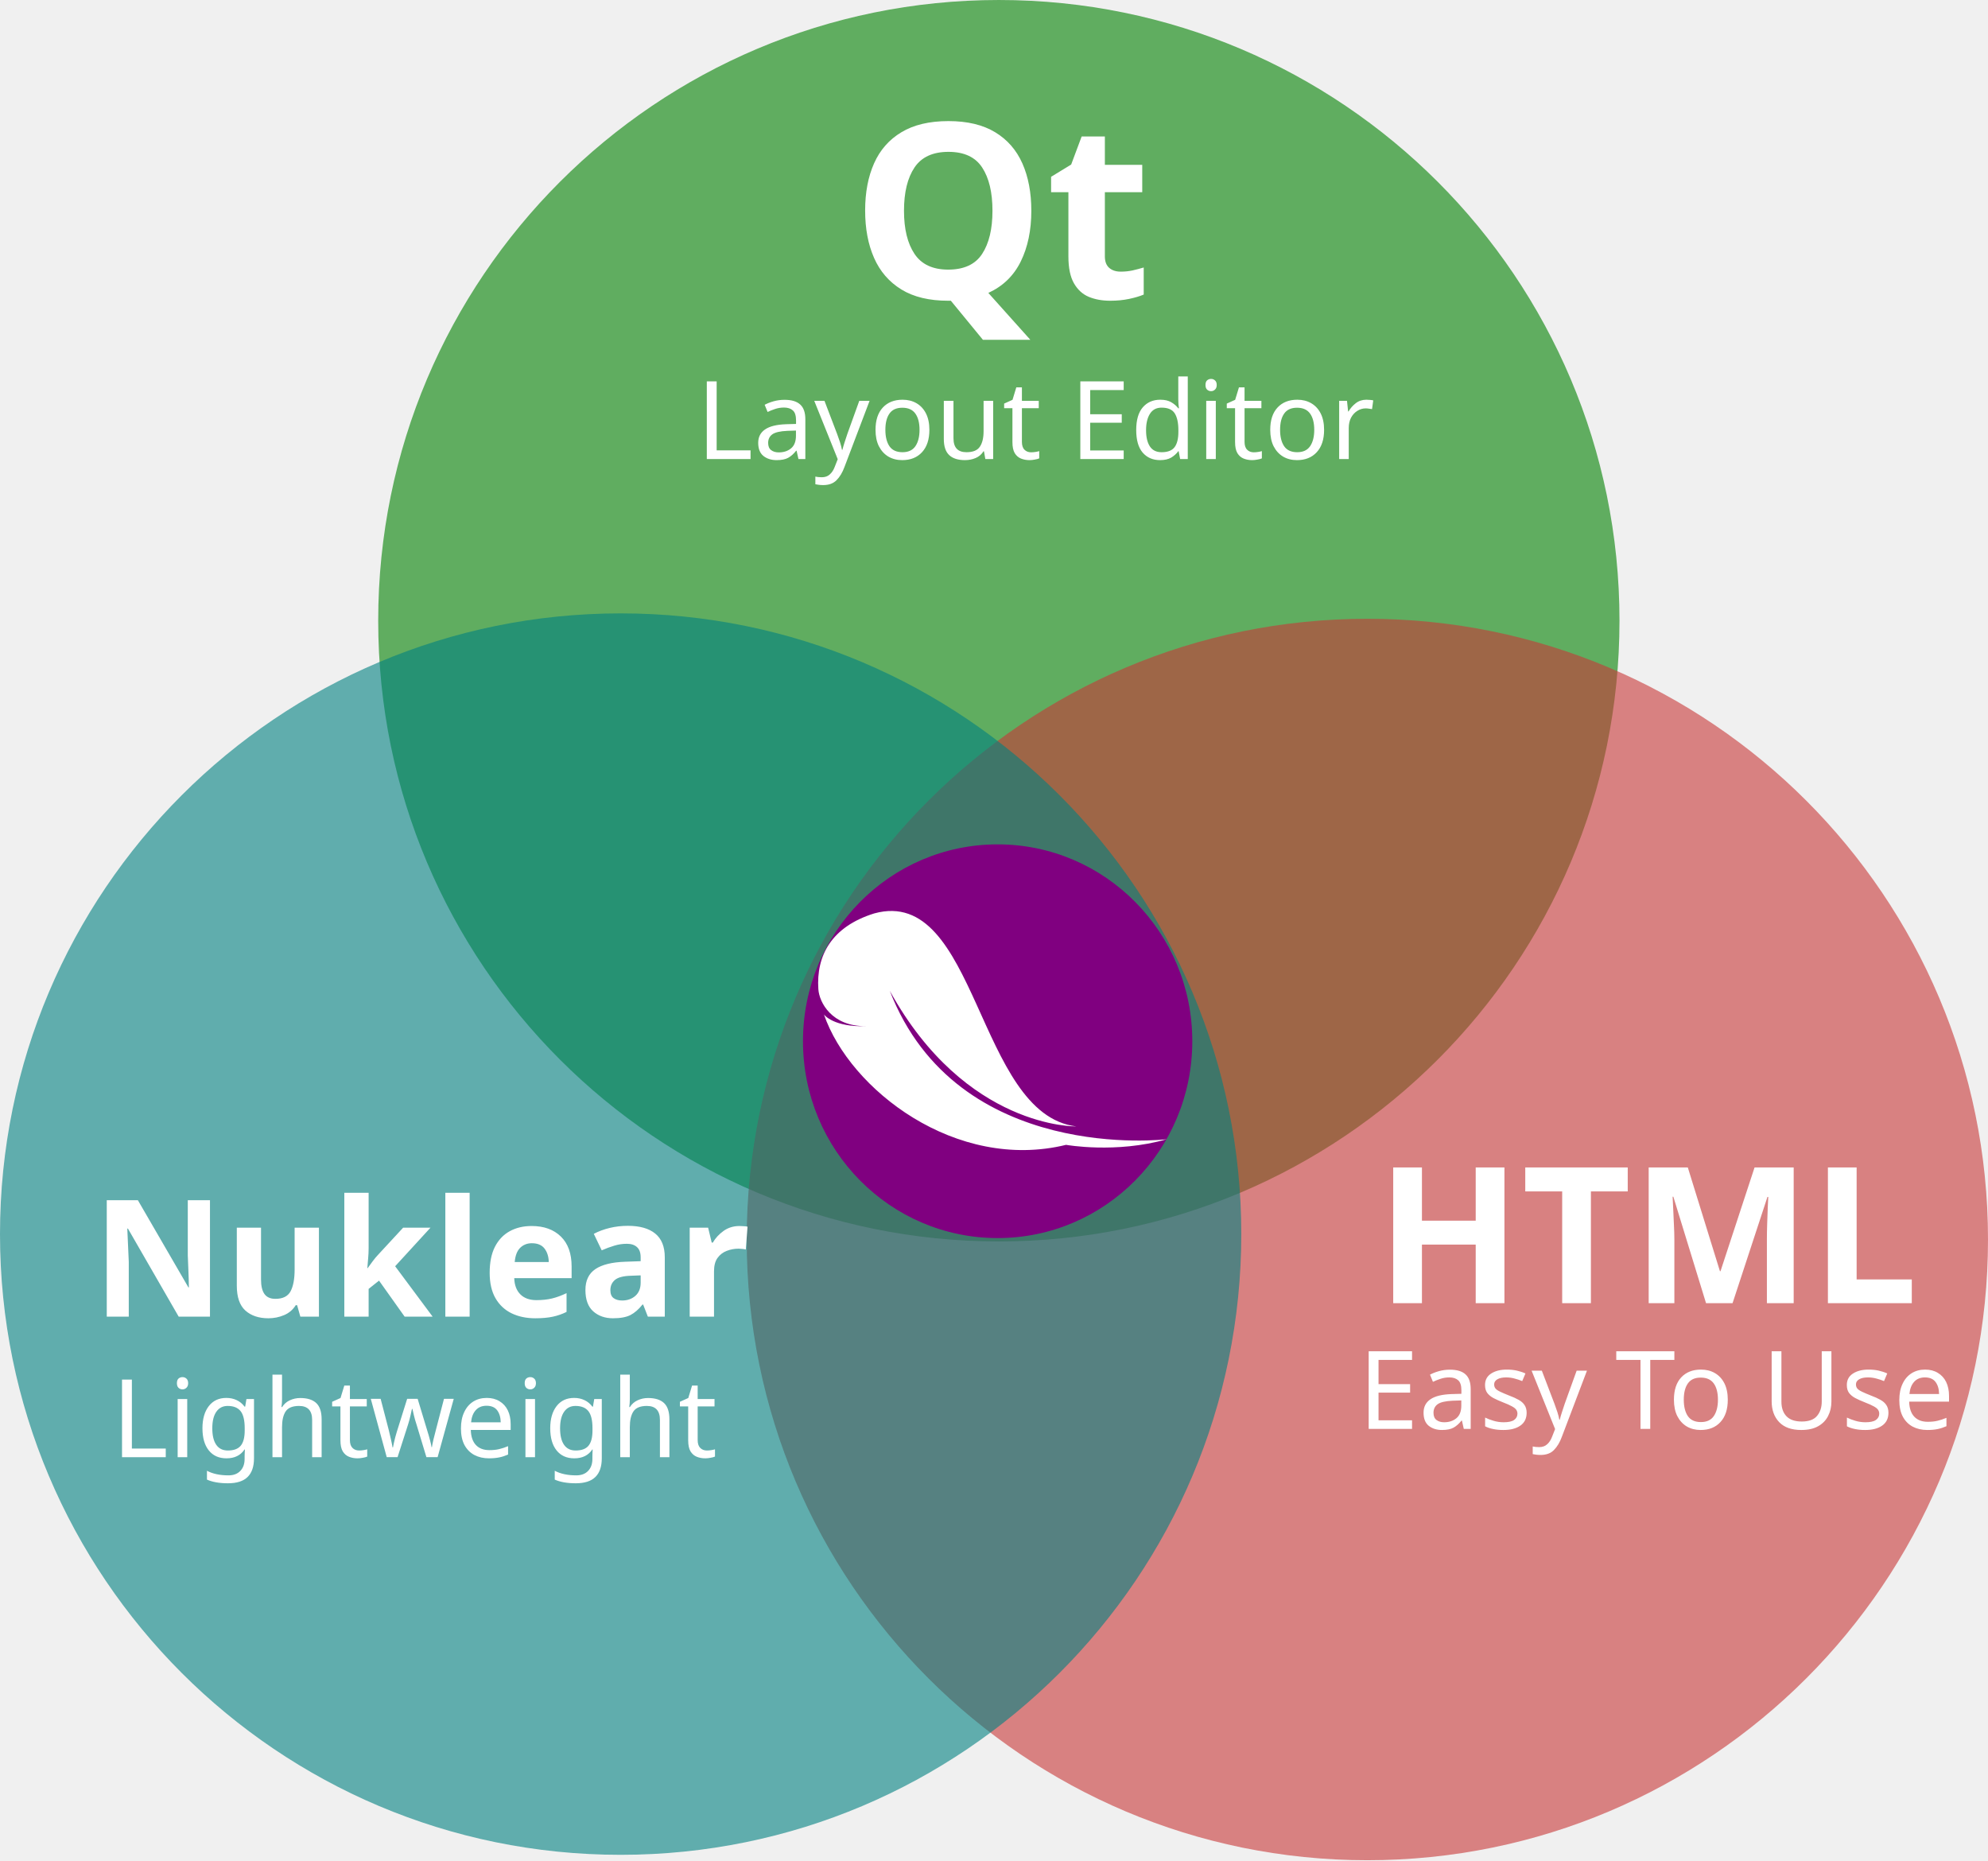
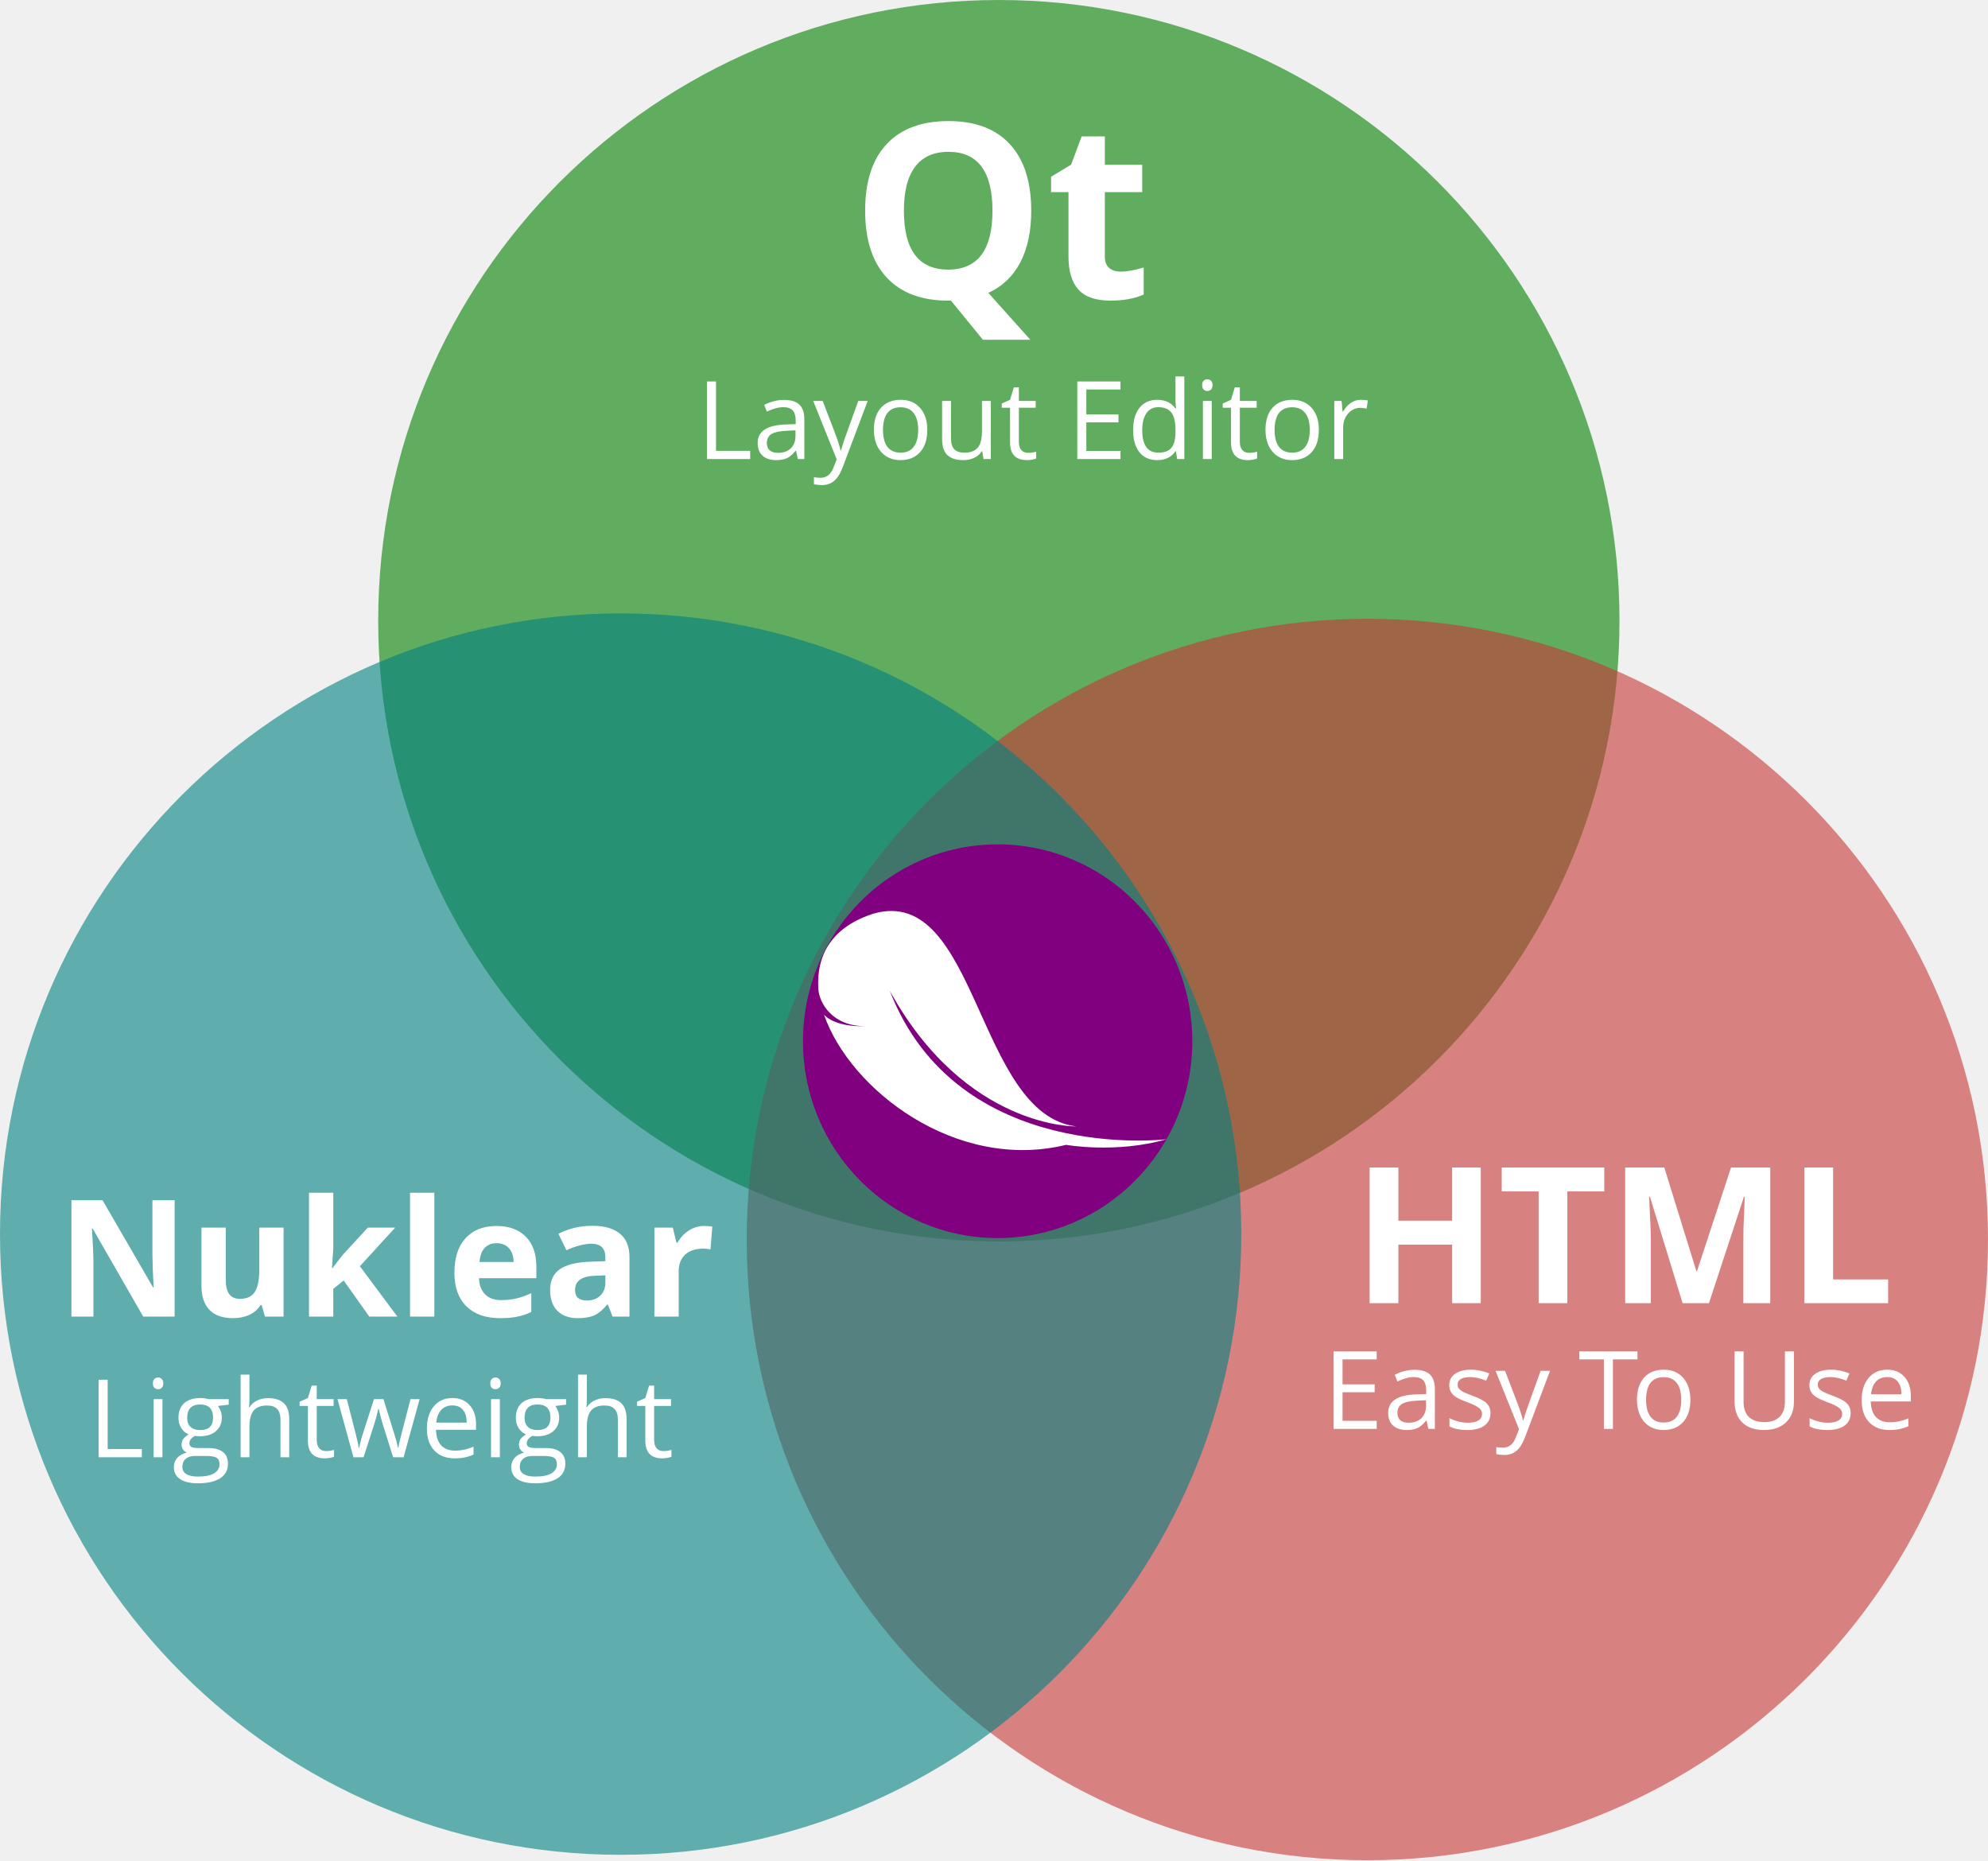
- <svg xmlns="http://www.w3.org/2000/svg" width="337.39" height="315.665" id="svg2" version="1.1">
-   <defs id="defs4" />
-   <g id="layer1" transform="translate(-62.85715,-38.07646)">
-     <path style="opacity:0.6;color:#000000;fill:#008000;fill-opacity:1;fill-rule:nonzero;stroke:none;stroke-width:7.6;marker:none;visibility:visible;display:inline;overflow:visible;enable-background:accumulate" id="path2985" d="m 540,220.934 c 0,100.989 -81.868,182.857 -182.857,182.857 -100.989,0 -182.857,-81.868 -182.857,-182.857 0,-100.989 81.868,-182.857 182.857,-182.857 C 458.132,38.076 540,119.944 540,220.934 z" transform="matrix(0.5760309,0,0,0.5760309,26.64949,16.14324)" />
-     <path transform="matrix(0.5760309,0,0,0.5760309,89.18999,121.1454)" style="opacity:0.6;color:#000000;fill:#c83737;fill-opacity:1;fill-rule:nonzero;stroke:none;stroke-width:7.6;marker:none;visibility:visible;display:inline;overflow:visible;enable-background:accumulate" id="path2985-1" d="m 540,220.934 c 0,100.989 -81.868,182.857 -182.857,182.857 -100.989,0 -182.857,-81.868 -182.857,-182.857 0,-100.989 81.868,-182.857 182.857,-182.857 C 458.132,38.076 540,119.944 540,220.934 z" />
-     <path transform="matrix(0.5760309,0,0,0.5760309,-37.5368,120.2281)" style="opacity:0.6;color:#000000;fill:#008080;fill-opacity:1;fill-rule:nonzero;stroke:none;stroke-width:7.6;marker:none;visibility:visible;display:inline;overflow:visible;enable-background:accumulate" id="path2985-1-7" d="m 540,220.934 c 0,100.989 -81.868,182.857 -182.857,182.857 -100.989,0 -182.857,-81.868 -182.857,-182.857 0,-100.989 81.868,-182.857 182.857,-182.857 C 458.132,38.076 540,119.944 540,220.934 z" />
-     <text xml:space="preserve" style="font-size:23.041px;font-style:normal;font-weight:normal;line-height:125%;letter-spacing:0px;word-spacing:0px;fill:#000000;fill-opacity:1;stroke:none;font-family:Sans" x="207.276" y="88.685" id="text3025">
-       <tspan id="tspan3027" x="207.276" y="88.685" style="font-size:41.474px;font-style:normal;font-variant:normal;font-weight:bold;font-stretch:normal;fill:#ffffff;font-family:Segoe UI;-inkscape-font-specification:Segoe UI Bold">Qt</tspan>
+ <svg xmlns="http://www.w3.org/2000/svg" version="1.1" viewBox="0 0 337.39 315.665">
+   <g transform="translate(-62.85715,-38.07646)">
+     <path opacity="0.6" style="enable-background:accumulate;color:#000000;" d="m540,220.934c0,100.989-81.868,182.857-182.857,182.857s-182.857-81.868-182.857-182.857,81.868-182.857,182.857-182.857c100.989-0.001,182.857,81.867,182.857,182.857z" fill-rule="nonzero" transform="matrix(0.5760309,0,0,0.5760309,26.64949,16.14324)" fill="#008000" />
+     <path opacity="0.6" style="enable-background:accumulate;color:#000000;" d="m540,220.934c0,100.989-81.868,182.857-182.857,182.857s-182.857-81.868-182.857-182.857,81.868-182.857,182.857-182.857c100.989-0.001,182.857,81.867,182.857,182.857z" fill-rule="nonzero" transform="matrix(0.5760309,0,0,0.5760309,89.18999,121.1454)" fill="#c83737" />
+     <path opacity="0.6" style="enable-background:accumulate;color:#000000;" d="m540,220.934c0,100.989-81.868,182.857-182.857,182.857s-182.857-81.868-182.857-182.857,81.868-182.857,182.857-182.857c100.989-0.001,182.857,81.867,182.857,182.857z" fill-rule="nonzero" transform="matrix(0.5760309,0,0,0.5760309,-37.5368,120.2281)" fill="#008080" />
+     <text style="letter-spacing:0px;word-spacing:0px;" font-weight="normal" xml:space="preserve" font-size="23.041px" font-style="normal" y="88.685" x="207.276" font-family="Sans" line-height="125%" fill="#000000">
+       <tspan font-weight="bold" font-size="41.474px" font-style="normal" font-stretch="normal" font-variant="normal" y="88.685" x="207.276" font-family="Open Sans" fill="#ffffff">Qt</tspan>
    </text>
-     <text xml:space="preserve" style="font-size:27.649px;font-style:normal;font-variant:normal;font-weight:bold;font-stretch:normal;line-height:125%;letter-spacing:0px;word-spacing:0px;fill:#ffffff;fill-opacity:1;stroke:none;font-family:Segoe UI;-inkscape-font-specification:Segoe UI Bold" x="78.492" y="261.494" id="text3029">
-       <tspan id="tspan3031" x="78.492" y="261.494">Nuklear</tspan>
+     <text style="letter-spacing:0px;word-spacing:0px;" font-weight="bold" xml:space="preserve" font-size="27.649px" font-stretch="normal" line-height="125%" font-variant="normal" y="261.494" x="72.492" font-family="Segoe UI" font-style="normal" fill="#ffffff">
+       <tspan font-weight="bold" font-style="normal" font-stretch="normal" font-variant="normal" y="261.494" x="72.492" font-family="Open Sans">Nuklear</tspan>
    </text>
-     <text xml:space="preserve" style="font-size:27.649px;font-style:normal;font-variant:normal;font-weight:bold;font-stretch:normal;line-height:125%;letter-spacing:0px;word-spacing:0px;fill:#ffffff;fill-opacity:1;stroke:none;font-family:Segoe UI;-inkscape-font-specification:Segoe UI Bold" x="296.399" y="259.215" id="text3029-9">
-       <tspan id="tspan3031-4" x="296.399" y="259.215" style="font-size:32.258px">HTML</tspan>
+     <text style="letter-spacing:0px;word-spacing:0px;" font-weight="bold" xml:space="preserve" font-size="27.649px" font-stretch="normal" line-height="125%" font-variant="normal" y="259.215" x="292.399" font-family="Segoe UI" font-style="normal" fill="#ffffff">
+       <tspan font-weight="bold" font-size="32.258px" font-style="normal" font-stretch="normal" font-variant="normal" y="259.215" x="292.399" font-family="Open Sans">HTML</tspan>
    </text>
-     <path style="color:#000000;fill:#800080;fill-opacity:1;fill-rule:nonzero;stroke:none;stroke-width:7.6;marker:none;visibility:visible;display:inline;overflow:visible;enable-background:accumulate" id="path3855" d="m 357.089,159.108 c 0,112.276 -91.017,203.293 -203.293,203.293 -112.276,0 -203.293,-91.017 -203.293,-203.293 0,-112.276 91.017,-203.293 203.293,-203.293 112.276,0 203.293,91.017 203.293,203.293 z" transform="matrix(0.1625067,0,0,0.1643148,207.1762,188.6197)" />
-     <path id="path3065-7" style="fill:#ffffff;fill-opacity:1;stroke:none" d="m 213.865,206.21 c 11.451,29.528 46.988,25.187 46.988,25.187 -8.577,2.469 -17.07,0.95 -17.07,0.95 -18.649,4.569 -36.704,-9.364 -41.092,-22.129 0.078,0.137 1.713,2.167 7.143,1.992 -5.835,0.062 -7.939,-4.047 -8.091,-6.269 -0.388,-5.677 2.213,-10.604 9.481,-12.865 17.566,-4.824 17.359,34.066 34.28,36.142 0,0 -18.727,0.417 -31.639,-23.007 z" />
-     <text xml:space="preserve" style="font-size:18.433px;font-style:normal;font-weight:bold;line-height:125%;letter-spacing:0px;word-spacing:0px;fill:#ffffff;fill-opacity:1;stroke:none;font-family:Sans;-inkscape-font-specification:Sans Bold" x="81.784" y="285.358" id="text3103">
-       <tspan id="tspan3105" x="81.784" y="285.358" style="font-style:normal;font-variant:normal;font-weight:normal;font-stretch:normal;font-family:Segoe UI;-inkscape-font-specification:Segoe UI">Lightweight</tspan>
+     <path style="enable-background:accumulate;color:#000000;" d="m357.089,159.108c0,112.276-91.017,203.293-203.293,203.293s-203.293-91.017-203.293-203.293,91.017-203.293,203.293-203.293,203.293,91.017,203.293,203.293z" fill-rule="nonzero" transform="matrix(0.1625067,0,0,0.1643148,207.1762,188.6197)" fill="#800080" />
+     <path fill="#FFF" d="m213.865,206.21c11.451,29.528,46.988,25.187,46.988,25.187-8.577,2.469-17.07,0.95-17.07,0.95-18.649,4.569-36.704-9.364-41.092-22.129,0.078,0.137,1.713,2.167,7.143,1.992-5.835,0.062-7.939-4.047-8.091-6.269-0.388-5.677,2.213-10.604,9.481-12.865,17.566-4.824,17.36,34.066,34.28,36.142,0,0-18.727,0.417-31.639-23.007z" />
+     <text style="letter-spacing:0px;word-spacing:0px;" font-weight="bold" xml:space="preserve" font-size="18.433px" font-style="normal" y="285.358" x="77.784" font-family="Sans" line-height="125%" fill="#ffffff">
+       <tspan font-weight="normal" font-style="normal" font-stretch="normal" font-variant="normal" y="285.358" x="77.784" font-family="Open Sans">Lightweight</tspan>
    </text>
-     <text xml:space="preserve" style="font-size:18.433px;font-style:normal;font-weight:bold;line-height:125%;letter-spacing:0px;word-spacing:0px;fill:#000000;fill-opacity:1;stroke:none;font-family:Sans;-inkscape-font-specification:Sans Bold" x="282.572" y="282.067" id="text3107">
-       <tspan id="tspan3109" x="282.572" y="282.067" />
+     <text style="letter-spacing:0px;word-spacing:0px;" font-weight="bold" xml:space="preserve" font-size="18.433px" font-style="normal" y="282.067" x="282.572" font-family="Sans" line-height="125%" fill="#000000">
+       <tspan x="282.572" y="282.067" />
    </text>
-     <text xml:space="preserve" style="font-size:18.433px;font-style:normal;font-weight:bold;line-height:125%;letter-spacing:0px;word-spacing:0px;fill:#ffffff;fill-opacity:1;stroke:none;font-family:Sans;-inkscape-font-specification:Sans Bold" x="293.358" y="280.548" id="text3103-8">
-       <tspan id="tspan3105-8" x="293.358" y="280.548" style="font-style:normal;font-variant:normal;font-weight:normal;font-stretch:normal;font-family:Segoe UI;-inkscape-font-specification:Segoe UI">Easy To Use</tspan>
+     <text style="letter-spacing:0px;word-spacing:0px;" font-weight="bold" xml:space="preserve" font-size="18.433px" font-style="normal" y="280.548" x="287.358" font-family="Sans" line-height="125%" fill="#ffffff">
+       <tspan font-weight="normal" font-style="normal" font-stretch="normal" font-variant="normal" y="280.548" x="287.358" font-family="Open Sans">Easy To Use</tspan>
    </text>
-     <text xml:space="preserve" style="font-size:18.433px;font-style:normal;font-weight:bold;line-height:125%;letter-spacing:0px;word-spacing:0px;fill:#ffffff;fill-opacity:1;stroke:none;font-family:Sans;-inkscape-font-specification:Sans Bold" x="181.032" y="115.968" id="text3103-2">
-       <tspan id="tspan3105-4" x="181.032" y="115.968" style="font-style:normal;font-variant:normal;font-weight:normal;font-stretch:normal;font-family:Segoe UI;-inkscape-font-specification:Segoe UI">Layout Editor</tspan>
+     <text style="letter-spacing:0px;word-spacing:0px;" font-weight="bold" xml:space="preserve" font-size="18.433px" font-style="normal" y="115.968" x="181.032" font-family="Sans" line-height="125%" fill="#ffffff">
+       <tspan font-weight="normal" font-style="normal" font-stretch="normal" font-variant="normal" y="115.968" x="181.032" font-family="Open Sans">Layout Editor</tspan>
    </text>
  </g>
</svg>
